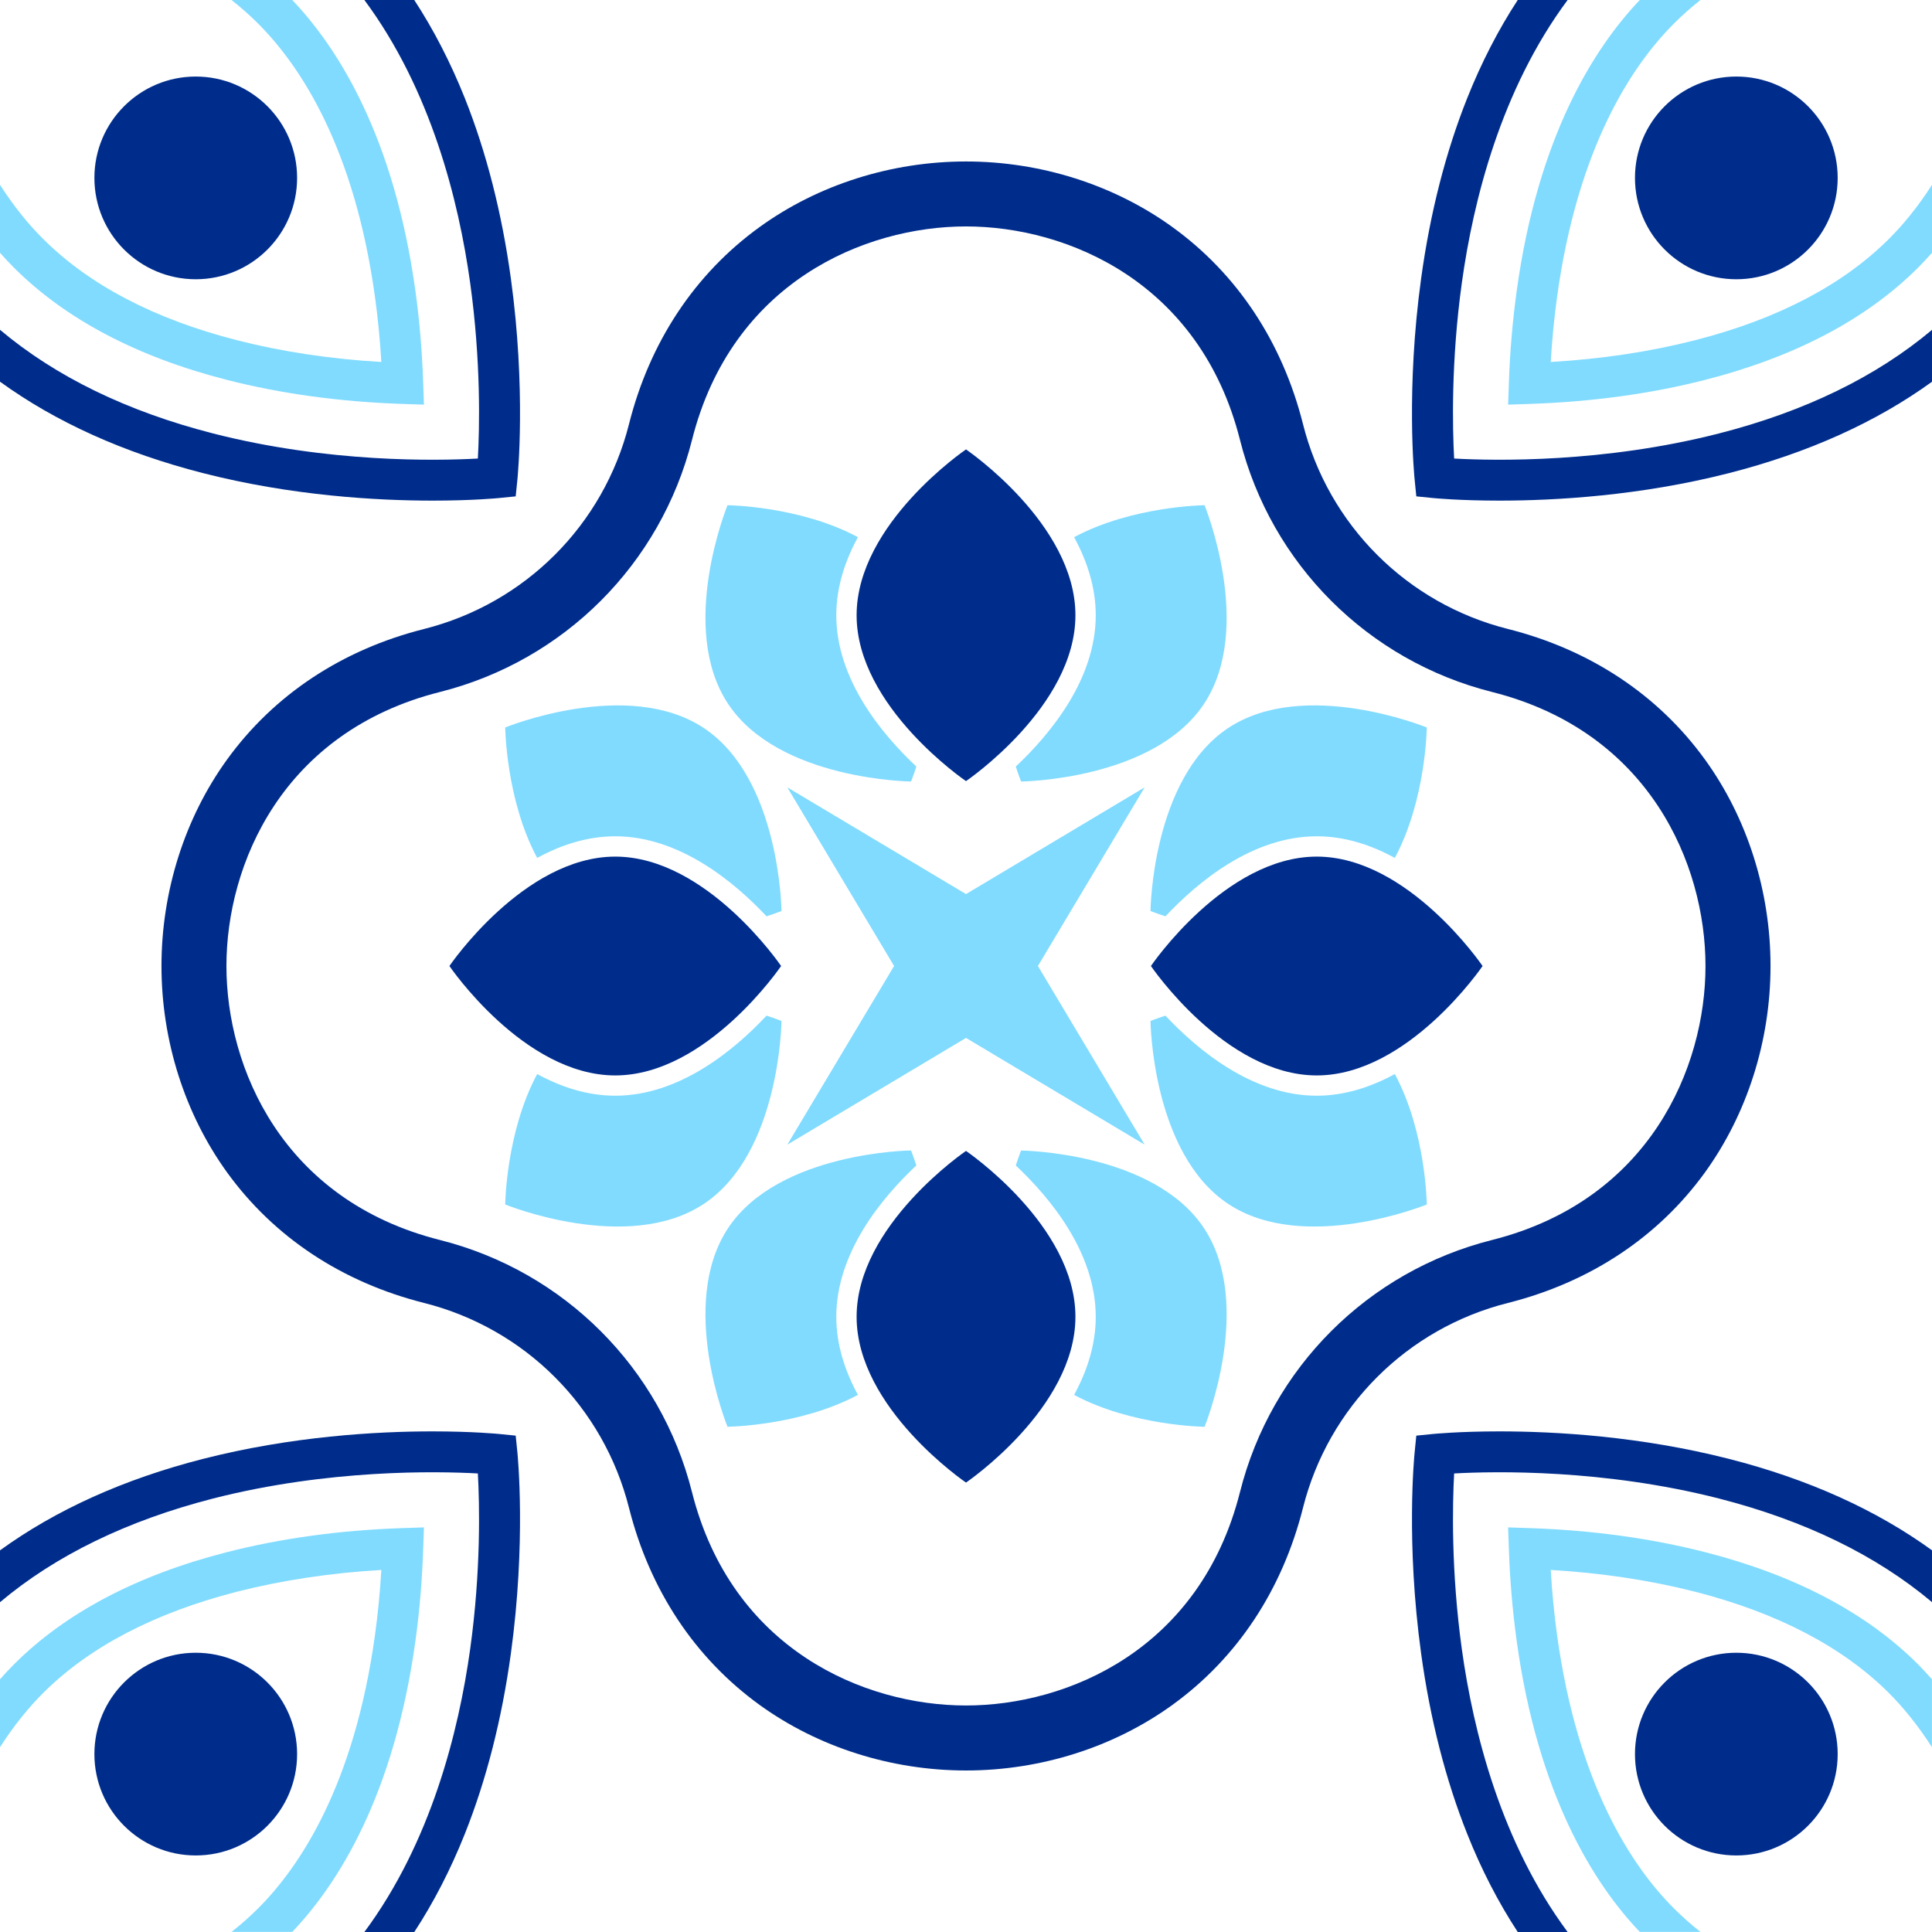
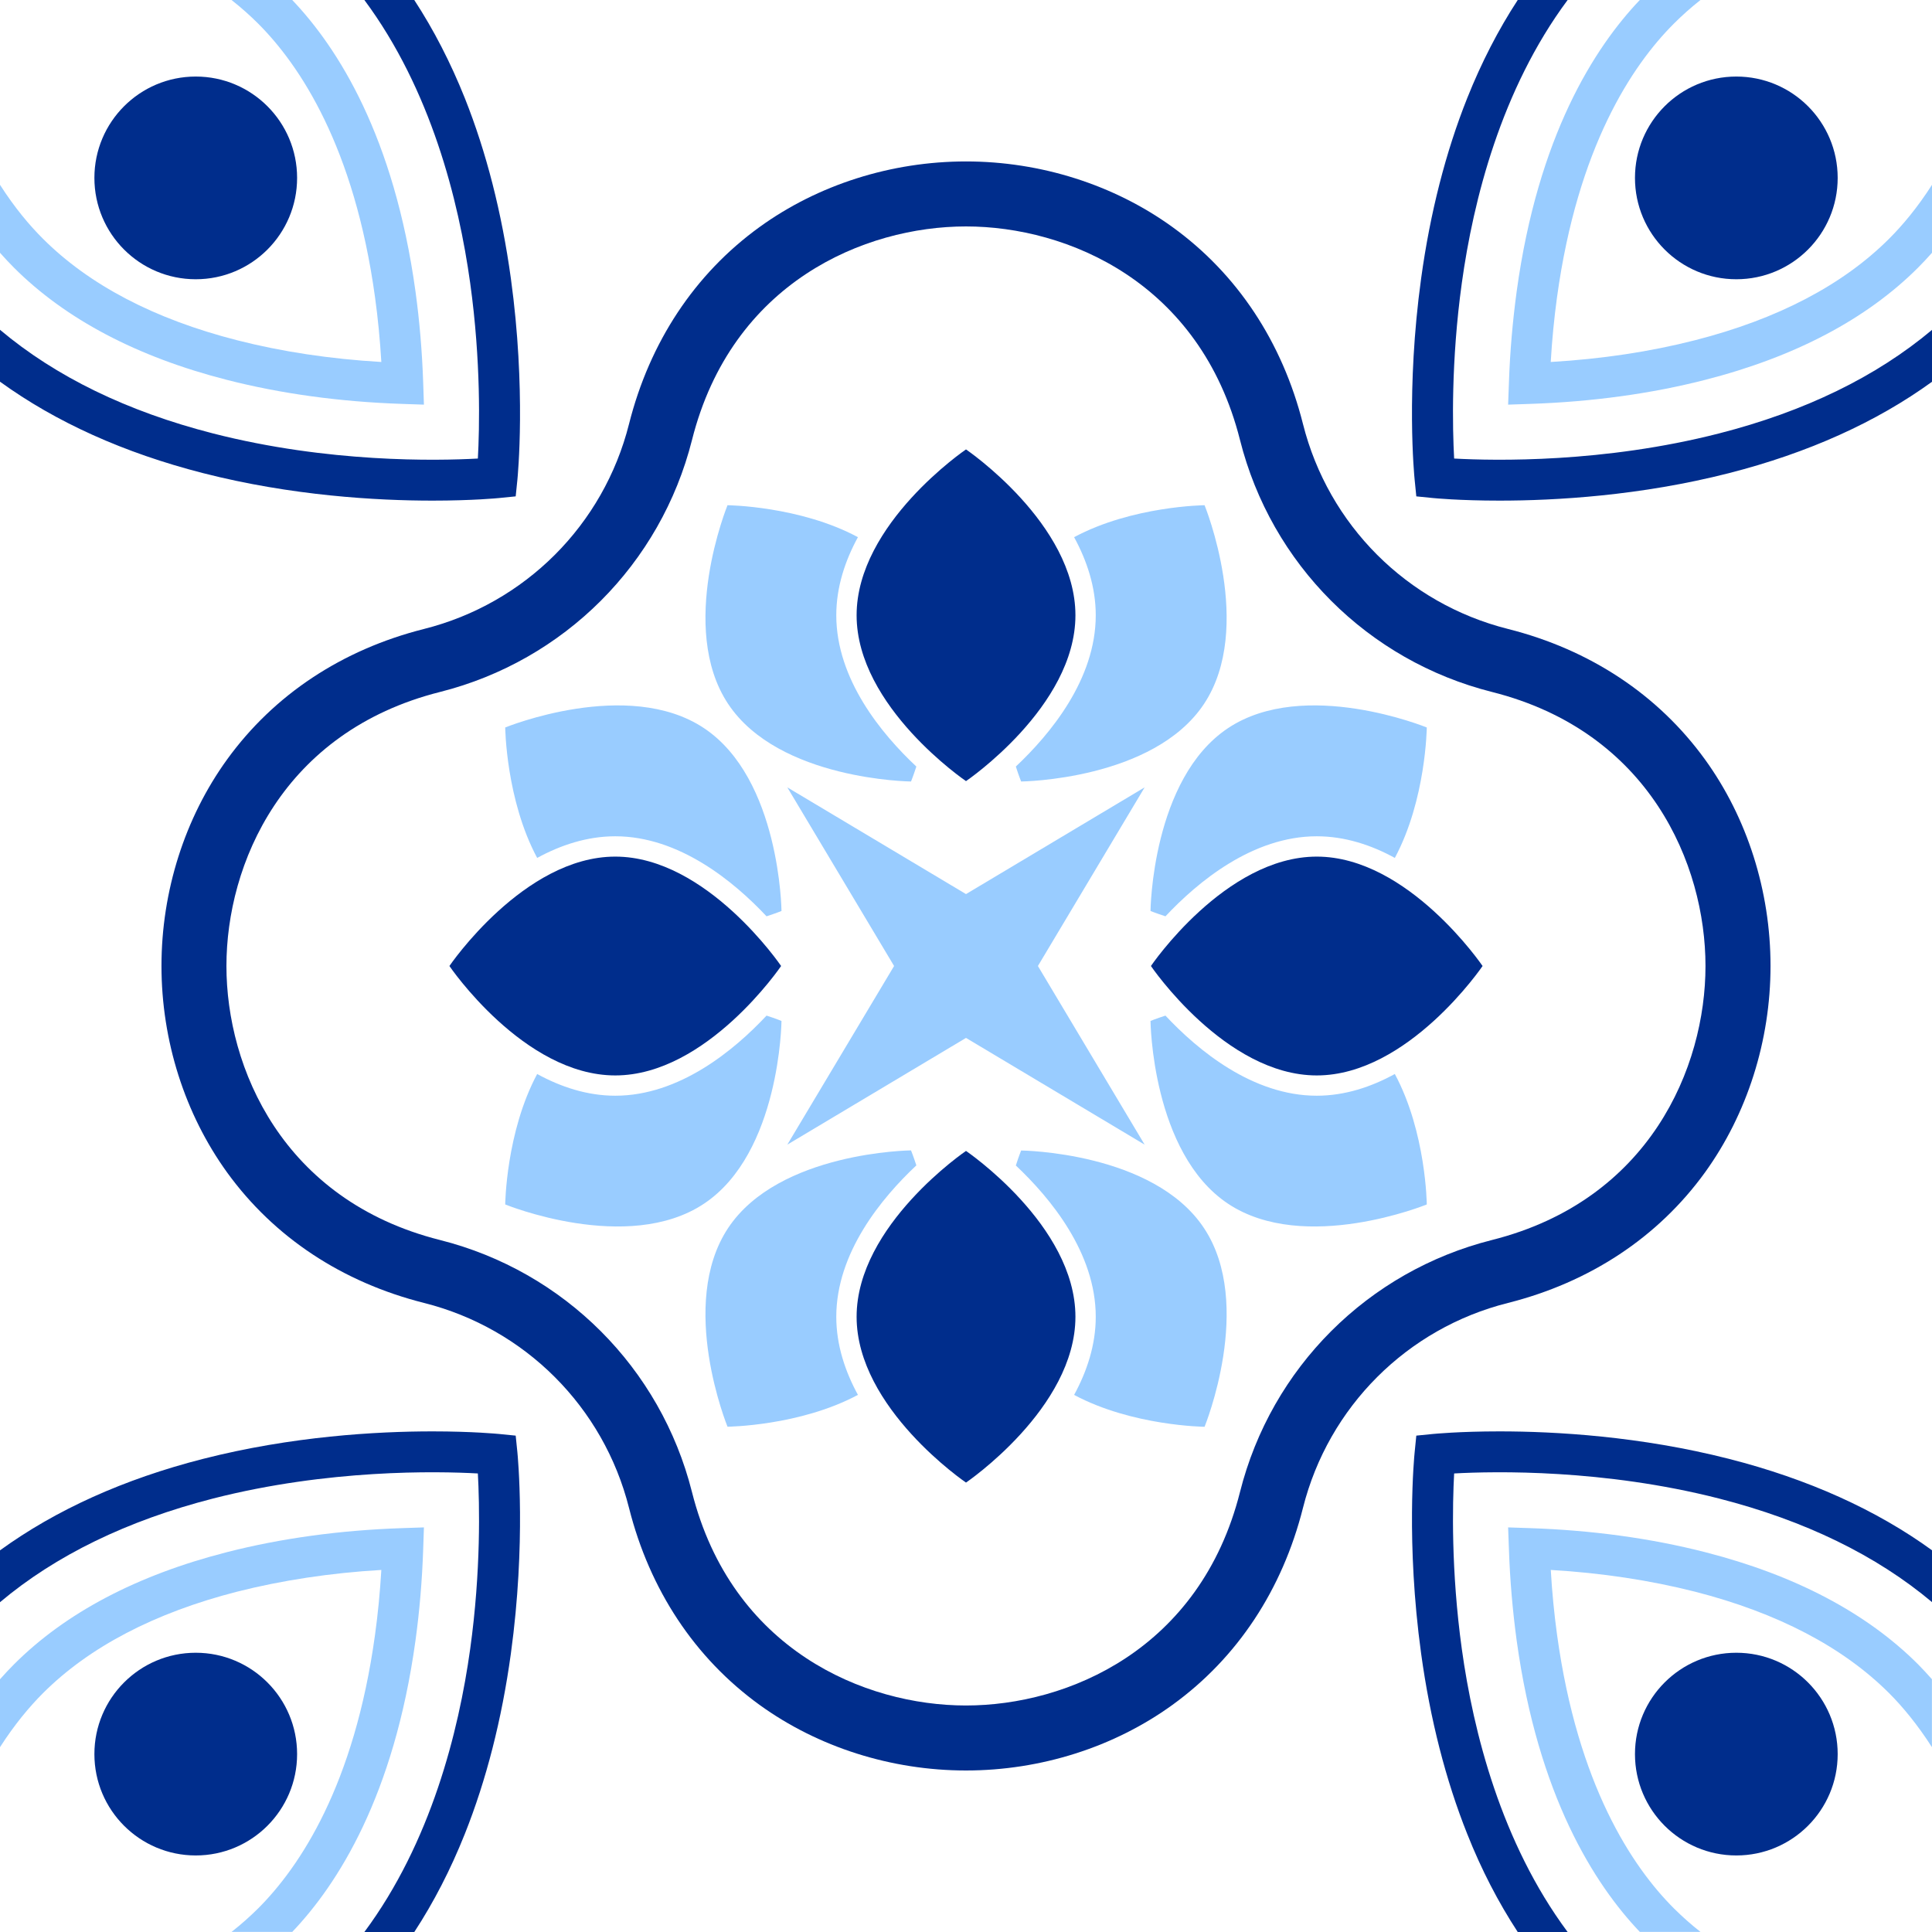
<svg xmlns="http://www.w3.org/2000/svg" version="1.1" id="Layer_1" x="0px" y="0px" width="50px" height="50px" viewBox="0 0 50 50" enable-background="new 0 0 50 50" xml:space="preserve">
  <g>
    <g>
      <g>
        <g>
          <path fill="#002D8C" d="M27.832,15.923c0,2.37-2.832,4.292-2.832,4.292s-2.831-1.921-2.831-4.292      c0-2.371,2.831-4.292,2.831-4.292S27.832,13.553,27.832,15.923z" />
-           <path fill="#80DBFF" d="M21.643,15.923c0-0.729,0.228-1.413,0.56-2.021c-1.505-0.808-3.375-0.827-3.375-0.827      s-1.295,3.167,0.016,5.142c1.311,1.975,4.733,2.008,4.733,2.008s0.059-0.143,0.138-0.387      C22.818,18.998,21.643,17.58,21.643,15.923z" />
-           <path fill="#80DBFF" d="M31.174,13.075c0,0-1.871,0.019-3.376,0.827c0.331,0.608,0.56,1.292,0.56,2.021      c0,1.657-1.176,3.075-2.069,3.915c0.078,0.244,0.137,0.387,0.137,0.387s3.423-0.034,4.733-2.008      C32.469,16.243,31.174,13.075,31.174,13.075z" />
+           <path fill="#99CCFF" d="M21.643,15.923c0-0.729,0.228-1.413,0.56-2.021c-1.505-0.808-3.375-0.827-3.375-0.827      s-1.295,3.167,0.016,5.142c1.311,1.975,4.733,2.008,4.733,2.008s0.059-0.143,0.138-0.387      C22.818,18.998,21.643,17.58,21.643,15.923z" />
+           <path fill="#99CCFF" d="M31.174,13.075c0,0-1.871,0.019-3.376,0.827c0.331,0.608,0.56,1.292,0.56,2.021      c0,1.657-1.176,3.075-2.068,3.915c0.078,0.244,0.137,0.387,0.137,0.387s3.424-0.034,4.733-2.008      C32.469,16.243,31.174,13.075,31.174,13.075z" />
        </g>
        <g>
          <path fill="#002D8C" d="M27.832,34.078c0-2.371-2.832-4.292-2.832-4.292s-2.831,1.921-2.831,4.292      c0,2.369,2.831,4.291,2.831,4.291S27.832,36.447,27.832,34.078z" />
-           <path fill="#80DBFF" d="M21.643,34.078c0,0.729,0.228,1.412,0.56,2.021c-1.505,0.807-3.375,0.825-3.375,0.825      s-1.295-3.167,0.016-5.142c1.312-1.975,4.733-2.008,4.733-2.008s0.059,0.143,0.138,0.387      C22.818,31.002,21.643,32.42,21.643,34.078z" />
-           <path fill="#80DBFF" d="M31.174,36.925c0,0-1.871-0.019-3.376-0.825c0.331-0.608,0.56-1.293,0.56-2.021      c0-1.658-1.176-3.076-2.069-3.916c0.078-0.244,0.137-0.387,0.137-0.387s3.423,0.033,4.733,2.008S31.174,36.925,31.174,36.925z" />
+           <path fill="#99CCFF" d="M21.643,34.078c0,0.729,0.228,1.412,0.56,2.021c-1.505,0.807-3.375,0.824-3.375,0.824      s-1.295-3.167,0.016-5.142c1.312-1.976,4.733-2.009,4.733-2.009s0.059,0.144,0.138,0.388      C22.818,31.002,21.643,32.42,21.643,34.078z" />
+           <path fill="#99CCFF" d="M31.174,36.925c0,0-1.871-0.019-3.376-0.825c0.331-0.607,0.56-1.293,0.56-2.021      c0-1.658-1.176-3.076-2.068-3.916c0.078-0.244,0.137-0.388,0.137-0.388s3.424,0.033,4.733,2.009      C32.469,33.759,31.174,36.925,31.174,36.925z" />
        </g>
      </g>
      <g>
        <g>
          <path fill="#002D8C" d="M15.923,22.169c2.37,0,4.292,2.831,4.292,2.831s-1.921,2.832-4.292,2.832      c-2.371,0-4.292-2.832-4.292-2.832S13.553,22.169,15.923,22.169z" />
-           <path fill="#80DBFF" d="M15.923,28.357c-0.729,0-1.413-0.229-2.021-0.561c-0.808,1.506-0.827,3.376-0.827,3.376      s3.167,1.295,5.142-0.017c1.975-1.313,2.008-4.732,2.008-4.732s-0.143-0.059-0.387-0.138      C18.998,27.182,17.58,28.357,15.923,28.357z" />
-           <path fill="#80DBFF" d="M13.075,18.827c0,0,0.019,1.871,0.827,3.376c0.608-0.332,1.292-0.56,2.021-0.56      c1.657,0,3.075,1.176,3.915,2.071c0.244-0.079,0.387-0.138,0.387-0.138s-0.034-3.421-2.008-4.733      C16.243,17.531,13.075,18.827,13.075,18.827z" />
+           <path fill="#99CCFF" d="M15.923,28.357c-0.729,0-1.413-0.229-2.021-0.562c-0.808,1.507-0.827,3.376-0.827,3.376      s3.167,1.295,5.142-0.018c1.975-1.313,2.008-4.731,2.008-4.731s-0.143-0.06-0.387-0.138      C18.998,27.182,17.58,28.357,15.923,28.357z" />
+           <path fill="#99CCFF" d="M13.075,18.827c0,0,0.019,1.871,0.827,3.376c0.608-0.332,1.292-0.56,2.021-0.56      c1.657,0,3.075,1.176,3.915,2.071c0.244-0.079,0.387-0.138,0.387-0.138s-0.034-3.421-2.008-4.733      C16.243,17.531,13.075,18.827,13.075,18.827z" />
        </g>
        <g>
          <path fill="#002D8C" d="M34.078,22.169c-2.371,0-4.292,2.831-4.292,2.831s1.921,2.832,4.292,2.832      c2.369,0,4.291-2.832,4.291-2.832S36.447,22.169,34.078,22.169z" />
-           <path fill="#80DBFF" d="M34.078,28.357c0.729,0,1.412-0.229,2.02-0.561c0.81,1.506,0.827,3.376,0.827,3.376      s-3.167,1.295-5.142-0.017c-1.975-1.313-2.008-4.732-2.008-4.732s0.143-0.059,0.387-0.138      C31.002,27.182,32.42,28.357,34.078,28.357z" />
-           <path fill="#80DBFF" d="M36.925,18.827c0,0-0.019,1.871-0.827,3.376c-0.606-0.332-1.291-0.56-2.02-0.56      c-1.658,0-3.076,1.176-3.916,2.071c-0.244-0.079-0.387-0.138-0.387-0.138s0.033-3.421,2.008-4.733S36.925,18.827,36.925,18.827z      " />
+           <path fill="#99CCFF" d="M34.078,28.357c0.729,0,1.412-0.229,2.02-0.562c0.811,1.507,0.827,3.376,0.827,3.376      s-3.167,1.295-5.142-0.018s-2.008-4.731-2.008-4.731s0.143-0.06,0.387-0.138C31.002,27.182,32.42,28.357,34.078,28.357z" />
+           <path fill="#99CCFF" d="M36.925,18.827c0,0-0.019,1.871-0.827,3.376c-0.605-0.332-1.291-0.56-2.02-0.56      c-1.658,0-3.076,1.176-3.916,2.071c-0.244-0.079-0.387-0.138-0.387-0.138s0.033-3.421,2.008-4.733S36.925,18.827,36.925,18.827z      " />
        </g>
      </g>
    </g>
-     <polygon fill="#80DBFF" points="20.376,20.377 25,23.139 29.623,20.377 26.861,25 29.623,29.623 25,26.861 20.376,29.623    23.139,25  " />
-     <path fill="#002D8C" d="M25,45.82c-1.934,0-3.832-0.604-5.346-1.7c-1.673-1.212-2.84-2.974-3.375-5.095   c-0.659-2.613-2.691-4.646-5.304-5.305c-2.122-0.535-3.884-1.701-5.096-3.375c-1.096-1.515-1.7-3.412-1.7-5.346   c0-1.934,0.604-3.833,1.7-5.346c1.212-1.673,2.974-2.84,5.096-3.375c2.613-0.659,4.646-2.691,5.304-5.304   c0.535-2.122,1.702-3.884,3.375-5.095c1.514-1.097,3.412-1.7,5.346-1.7c1.934,0,3.832,0.604,5.346,1.7   c1.674,1.211,2.84,2.973,3.375,5.095c0.658,2.613,2.691,4.646,5.305,5.304c2.121,0.535,3.884,1.702,5.096,3.375   c1.097,1.514,1.699,3.412,1.699,5.346c0,1.934-0.604,3.832-1.699,5.346c-1.212,1.674-2.975,2.84-5.096,3.375   c-2.612,0.657-4.646,2.69-5.305,5.303c-0.535,2.123-1.701,3.885-3.375,5.097C28.832,45.217,26.934,45.82,25,45.82z M25,5.86   c-2.629,0-6.063,1.448-7.091,5.526c-0.81,3.213-3.31,5.712-6.522,6.522C7.307,18.937,5.86,22.371,5.86,25   c0,2.628,1.447,6.063,5.526,7.091c3.213,0.81,5.712,3.31,6.522,6.522c1.028,4.078,4.462,5.525,7.091,5.525s6.063-1.447,7.092-5.525   c0.81-3.215,3.31-5.713,6.522-6.522c4.078-1.028,5.525-4.463,5.525-7.091c0-2.629-1.447-6.064-5.525-7.092   c-3.215-0.81-5.713-3.31-6.522-6.522C31.063,7.308,27.629,5.86,25,5.86z" />
+     <polygon fill="#99CCFF" points="20.376,20.377 25,23.139 29.623,20.377 26.861,25 29.623,29.623 25,26.861 20.376,29.623    23.139,25  " />
+     <path fill="#002D8C" d="M25,45.82c-1.934,0-3.832-0.604-5.346-1.7c-1.673-1.212-2.84-2.974-3.375-5.095   c-0.659-2.613-2.691-4.646-5.304-5.305c-2.122-0.535-3.884-1.701-5.096-3.375c-1.096-1.516-1.7-3.412-1.7-5.347   c0-1.934,0.604-3.833,1.7-5.346c1.212-1.673,2.974-2.84,5.096-3.375c2.613-0.659,4.646-2.691,5.304-5.304   c0.535-2.122,1.702-3.884,3.375-5.095c1.514-1.097,3.412-1.7,5.346-1.7c1.934,0,3.832,0.604,5.346,1.7   c1.674,1.211,2.84,2.973,3.375,5.095c0.658,2.613,2.691,4.646,5.305,5.304c2.121,0.535,3.885,1.702,5.097,3.375   c1.097,1.514,1.698,3.412,1.698,5.346c0,1.935-0.604,3.832-1.698,5.347c-1.212,1.674-2.976,2.84-5.097,3.375   c-2.611,0.656-4.646,2.689-5.305,5.303c-0.535,2.123-1.701,3.885-3.375,5.097C28.832,45.217,26.934,45.82,25,45.82z M25,5.86   c-2.629,0-6.063,1.448-7.091,5.526c-0.81,3.213-3.31,5.712-6.522,6.522C7.307,18.937,5.86,22.371,5.86,25   c0,2.628,1.447,6.063,5.526,7.091c3.213,0.81,5.712,3.31,6.522,6.522c1.028,4.078,4.462,5.525,7.091,5.525s6.063-1.447,7.092-5.525   c0.81-3.215,3.31-5.713,6.522-6.522c4.078-1.028,5.525-4.463,5.525-7.091c0-2.629-1.447-6.064-5.525-7.092   c-3.215-0.81-5.713-3.31-6.522-6.522C31.063,7.308,27.629,5.86,25,5.86z" />
  </g>
  <g>
    <g>
      <g>
        <path fill="#002D8C" d="M11.192,12.956c1.046,0,1.696-0.064,1.724-0.067l0.43-0.043l0.044-0.43     c0.009-0.093,0.228-2.33-0.169-5.212c-0.234-1.699-0.635-3.269-1.192-4.666C11.66,1.616,11.223,0.768,10.721,0H9.43     c1.72,2.316,2.44,5.181,2.738,7.323c0.283,2.034,0.242,3.765,0.199,4.544c-1.063,0.059-3.869,0.114-6.851-0.649     C3.292,10.649,1.441,9.748,0,8.535v1.343c1.447,1.048,3.207,1.842,5.253,2.366C7.557,12.833,9.754,12.956,11.192,12.956z" />
-         <path fill="#80DBFF" d="M5.871,9.831c1.402,0.359,2.928,0.568,4.535,0.622l0.565,0.019l-0.019-0.566     c-0.027-0.802-0.094-1.597-0.199-2.362C10.199,3.523,8.741,1.236,7.563,0H5.992c0.244,0.193,0.474,0.396,0.687,0.609     C7.764,1.694,9.17,3.803,9.705,7.688c0.076,0.547,0.13,1.11,0.164,1.68c-1.32-0.077-2.574-0.266-3.735-0.563     c-2.136-0.546-3.826-1.43-5.023-2.627C0.76,5.829,0.377,5.372,0,4.783v1.759C0.123,6.681,0.244,6.81,0.361,6.927     C1.694,8.259,3.548,9.237,5.871,9.831z" />
+         <path fill="#99CCFF" d="M5.871,9.831c1.402,0.359,2.928,0.568,4.535,0.622l0.565,0.019l-0.019-0.566     c-0.027-0.802-0.094-1.597-0.199-2.362C10.199,3.523,8.741,1.236,7.563,0H5.992c0.244,0.193,0.474,0.396,0.687,0.609     C7.764,1.694,9.17,3.803,9.705,7.688c0.076,0.547,0.13,1.11,0.164,1.68c-1.32-0.077-2.574-0.266-3.735-0.563     c-2.136-0.546-3.826-1.43-5.023-2.627C0.76,5.829,0.377,5.372,0,4.783v1.759C0.123,6.681,0.244,6.81,0.361,6.927     C1.694,8.259,3.548,9.237,5.871,9.831z" />
      </g>
      <circle fill="#002D8C" cx="5.066" cy="4.604" r="2.623" />
    </g>
    <g>
      <g>
-         <path fill="#002D8C" d="M38.809,12.956c-1.047,0-1.697-0.064-1.725-0.067l-0.43-0.043l-0.043-0.43     c-0.01-0.093-0.229-2.33,0.168-5.212c0.234-1.699,0.636-3.269,1.193-4.666C38.34,1.616,38.777,0.768,39.279,0h1.291     c-1.721,2.316-2.441,5.181-2.738,7.323c-0.282,2.034-0.241,3.765-0.199,4.544c1.063,0.059,3.869,0.114,6.852-0.649     c2.226-0.569,4.074-1.47,5.517-2.683v1.343c-1.446,1.048-3.206,1.842-5.254,2.366C42.443,12.833,40.246,12.956,38.809,12.956z" />
-         <path fill="#80DBFF" d="M44.129,9.831c-1.4,0.359-2.928,0.568-4.533,0.622l-0.566,0.019l0.02-0.566     c0.026-0.802,0.096-1.597,0.2-2.362c0.552-4.021,2.01-6.308,3.188-7.544h1.57c-0.244,0.193-0.473,0.396-0.686,0.609     c-1.086,1.085-2.49,3.194-3.026,7.079c-0.075,0.547-0.13,1.11-0.163,1.68c1.319-0.077,2.573-0.266,3.734-0.563     c2.137-0.546,3.826-1.43,5.023-2.627C49.24,5.829,49.623,5.372,50,4.783v1.759c-0.123,0.139-0.244,0.268-0.361,0.385     C48.307,8.259,46.452,9.237,44.129,9.831z" />
+         <path fill="#002D8C" d="M38.809,12.956c-1.047,0-1.697-0.064-1.725-0.067l-0.43-0.043l-0.043-0.43     c-0.01-0.093-0.229-2.33,0.168-5.212c0.234-1.699,0.636-3.269,1.193-4.666C38.34,1.616,38.777,0.768,39.279,0h1.291     c-1.721,2.316-2.441,5.181-2.738,7.323c-0.282,2.034-0.241,3.765-0.199,4.544c1.063,0.059,3.869,0.114,6.852-0.649     c2.227-0.569,4.074-1.47,5.518-2.683v1.343c-1.445,1.048-3.206,1.842-5.254,2.366C42.443,12.833,40.246,12.956,38.809,12.956z" />
+         <path fill="#99CCFF" d="M44.129,9.831c-1.4,0.359-2.928,0.568-4.533,0.622l-0.566,0.019l0.021-0.566     c0.026-0.802,0.097-1.597,0.2-2.362C39.803,3.523,41.26,1.236,42.438,0h1.57c-0.244,0.193-0.473,0.396-0.686,0.609     c-1.086,1.085-2.49,3.194-3.026,7.079c-0.075,0.547-0.13,1.11-0.163,1.68c1.319-0.077,2.573-0.266,3.734-0.563     c2.137-0.546,3.826-1.43,5.023-2.627C49.24,5.829,49.623,5.372,50,4.783v1.759c-0.123,0.139-0.244,0.268-0.361,0.385     C48.307,8.259,46.452,9.237,44.129,9.831z" />
      </g>
      <circle fill="#002D8C" cx="44.936" cy="4.604" r="2.623" />
    </g>
  </g>
  <g>
    <g>
      <g>
        <path fill="#002D8C" d="M11.192,37.044c1.046,0,1.696,0.065,1.724,0.067l0.43,0.043l0.044,0.431     c0.009,0.093,0.228,2.329-0.169,5.212c-0.234,1.699-0.635,3.27-1.192,4.666c-0.368,0.922-0.805,1.77-1.307,2.537H9.43     c1.72-2.316,2.44-5.182,2.738-7.322c0.283-2.033,0.242-3.766,0.199-4.545c-1.063-0.059-3.869-0.113-6.851,0.648     C3.292,39.352,1.441,40.252,0,41.465v-1.342c1.447-1.049,3.207-1.844,5.253-2.367C7.557,37.168,9.754,37.044,11.192,37.044z" />
-         <path fill="#80DBFF" d="M5.871,40.17c1.402-0.359,2.928-0.568,4.535-0.622l0.565-0.019l-0.019,0.563     c-0.027,0.804-0.094,1.599-0.199,2.363c-0.554,4.021-2.012,6.308-3.19,7.543H5.992c0.244-0.192,0.474-0.396,0.687-0.608     c1.085-1.084,2.491-3.193,3.026-7.078c0.076-0.547,0.13-1.109,0.164-1.682c-1.32,0.077-2.574,0.268-3.735,0.563     c-2.136,0.548-3.826,1.431-5.023,2.627C0.76,44.172,0.377,44.629,0,45.217v-1.758c0.123-0.139,0.244-0.268,0.361-0.385     C1.694,41.74,3.548,40.764,5.871,40.17z" />
+         <path fill="#99CCFF" d="M5.871,40.17c1.402-0.359,2.928-0.568,4.535-0.622l0.565-0.019l-0.019,0.563     c-0.027,0.805-0.094,1.6-0.199,2.363c-0.554,4.021-2.012,6.309-3.19,7.543H5.992c0.244-0.191,0.474-0.396,0.687-0.607     c1.085-1.084,2.491-3.193,3.026-7.078c0.076-0.547,0.13-1.109,0.164-1.683c-1.32,0.077-2.574,0.269-3.735,0.563     c-2.136,0.548-3.826,1.431-5.023,2.627C0.76,44.172,0.377,44.629,0,45.217v-1.758c0.123-0.139,0.244-0.268,0.361-0.385     C1.694,41.74,3.548,40.764,5.871,40.17z" />
      </g>
      <circle fill="#002D8C" cx="5.066" cy="45.396" r="2.623" />
    </g>
    <g>
      <g>
-         <path fill="#002D8C" d="M38.809,37.044c-1.047,0-1.697,0.065-1.725,0.067l-0.43,0.043l-0.043,0.431     c-0.01,0.093-0.229,2.329,0.168,5.212c0.234,1.699,0.636,3.27,1.193,4.666c0.366,0.922,0.805,1.77,1.307,2.537h1.291     c-1.721-2.316-2.441-5.182-2.738-7.322c-0.282-2.033-0.241-3.766-0.199-4.545c1.063-0.059,3.869-0.113,6.852,0.648     c2.226,0.57,4.074,1.471,5.517,2.684v-1.342c-1.446-1.049-3.206-1.844-5.254-2.367C42.443,37.168,40.246,37.044,38.809,37.044z" />
-         <path fill="#80DBFF" d="M44.129,40.17c-1.4-0.359-2.928-0.568-4.533-0.622l-0.566-0.019l0.02,0.563     c0.026,0.804,0.096,1.599,0.2,2.363c0.554,4.021,2.011,6.308,3.188,7.543h1.57c-0.244-0.192-0.473-0.396-0.686-0.608     c-1.086-1.084-2.49-3.193-3.026-7.078c-0.075-0.547-0.13-1.109-0.163-1.682c1.319,0.077,2.573,0.268,3.734,0.563     c2.137,0.548,3.826,1.431,5.023,2.627c0.35,0.351,0.731,0.808,1.108,1.396v-1.758c-0.123-0.14-0.244-0.269-0.36-0.386     C48.307,41.74,46.452,40.764,44.129,40.17z" />
+         <path fill="#002D8C" d="M38.809,37.044c-1.047,0-1.697,0.065-1.725,0.067l-0.43,0.043l-0.043,0.431     c-0.01,0.093-0.229,2.329,0.168,5.212c0.234,1.699,0.636,3.27,1.193,4.666c0.365,0.922,0.805,1.77,1.307,2.537h1.291     c-1.721-2.316-2.441-5.182-2.738-7.322c-0.282-2.033-0.241-3.766-0.199-4.545c1.063-0.059,3.869-0.113,6.852,0.648     c2.227,0.57,4.074,1.471,5.518,2.684v-1.342c-1.445-1.049-3.206-1.844-5.254-2.367C42.443,37.168,40.246,37.044,38.809,37.044z" />
+         <path fill="#99CCFF" d="M44.129,40.17c-1.4-0.359-2.928-0.568-4.533-0.622l-0.566-0.019l0.021,0.563     c0.026,0.805,0.097,1.6,0.2,2.363c0.555,4.021,2.012,6.309,3.188,7.543h1.57c-0.244-0.191-0.473-0.396-0.686-0.607     c-1.086-1.084-2.49-3.193-3.026-7.078c-0.075-0.547-0.13-1.109-0.163-1.683c1.319,0.077,2.573,0.269,3.734,0.563     c2.137,0.548,3.826,1.431,5.023,2.627c0.35,0.351,0.73,0.808,1.107,1.396v-1.758c-0.123-0.14-0.244-0.269-0.359-0.386     C48.307,41.74,46.452,40.764,44.129,40.17z" />
      </g>
      <circle fill="#002D8C" cx="44.936" cy="45.396" r="2.623" />
    </g>
  </g>
</svg>
